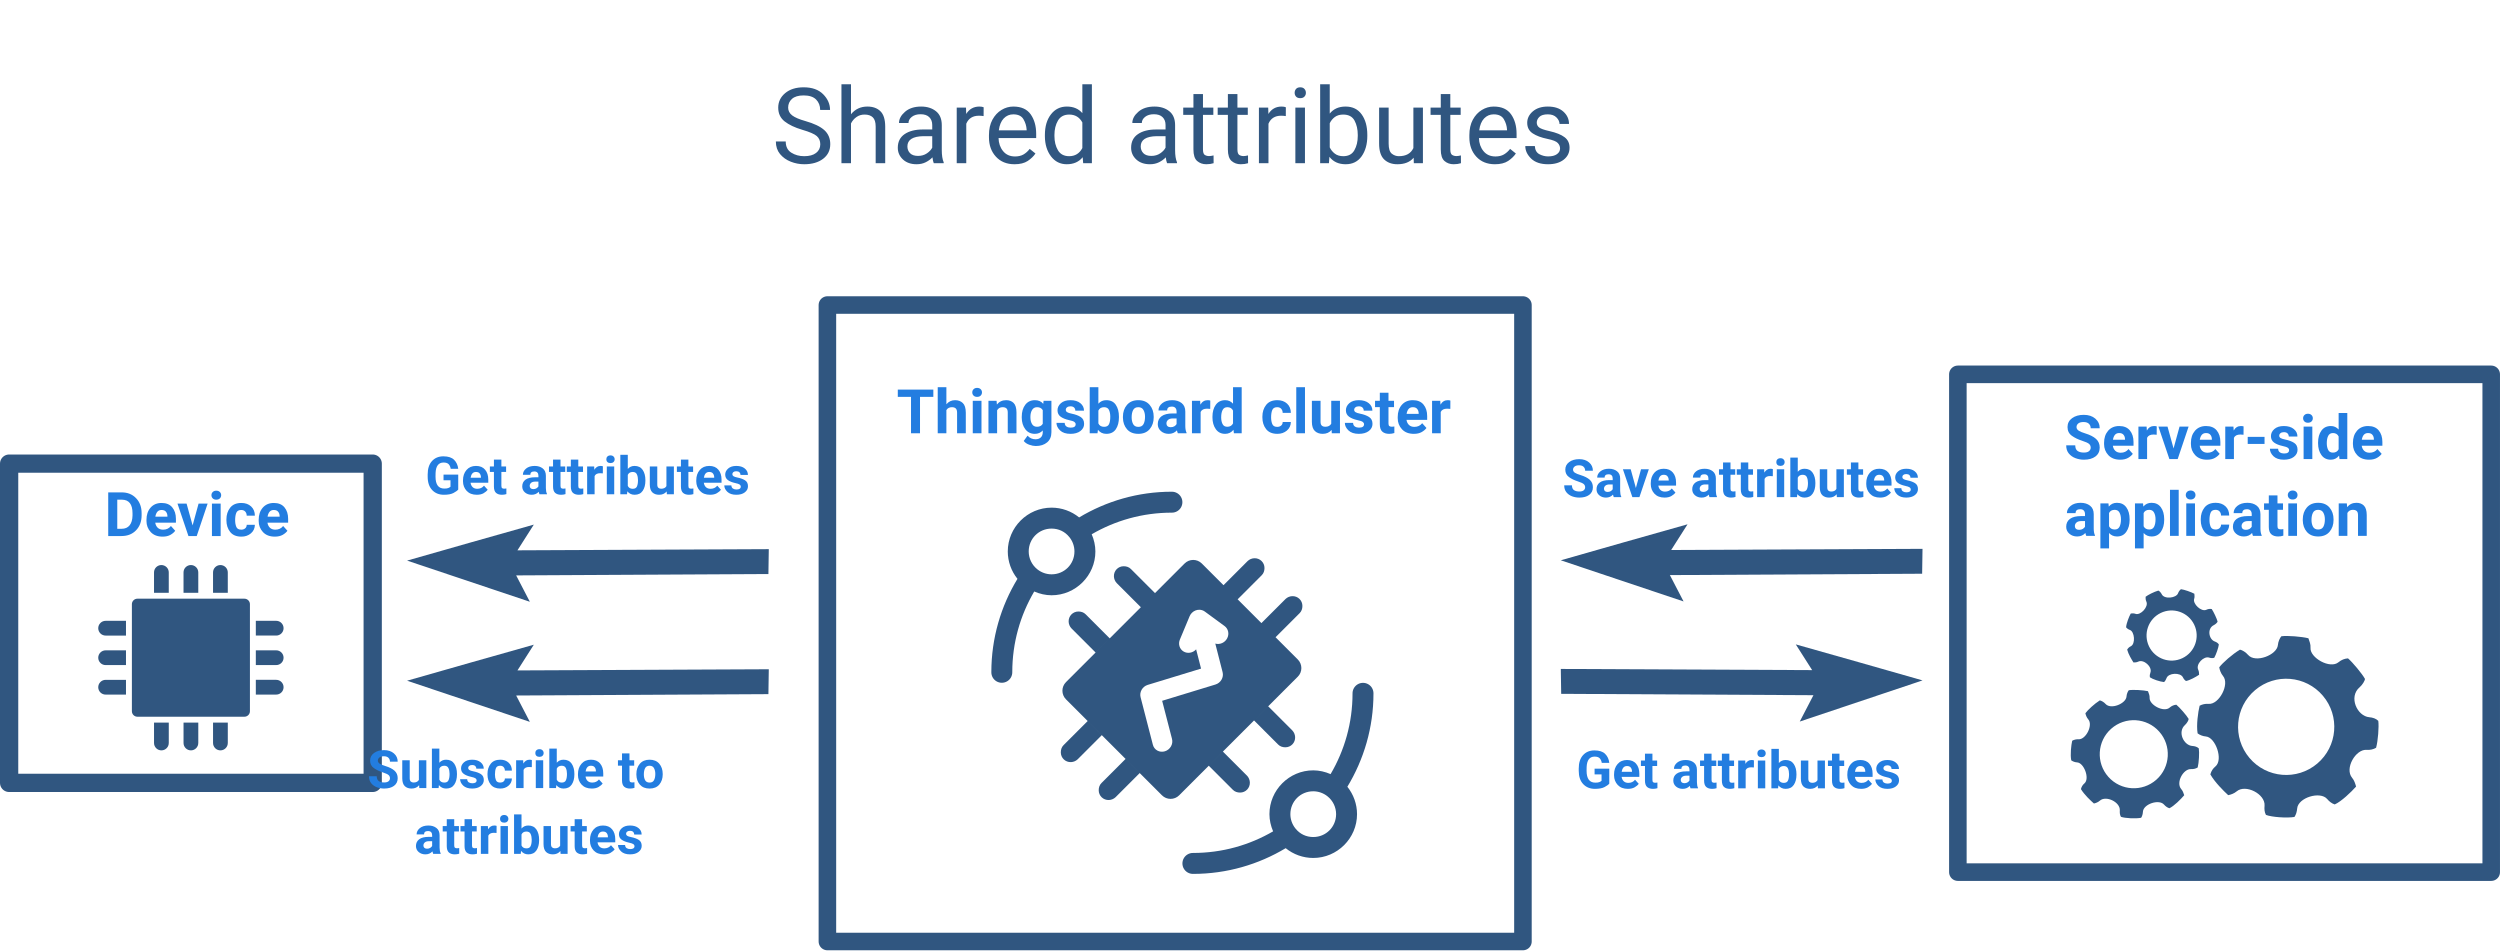
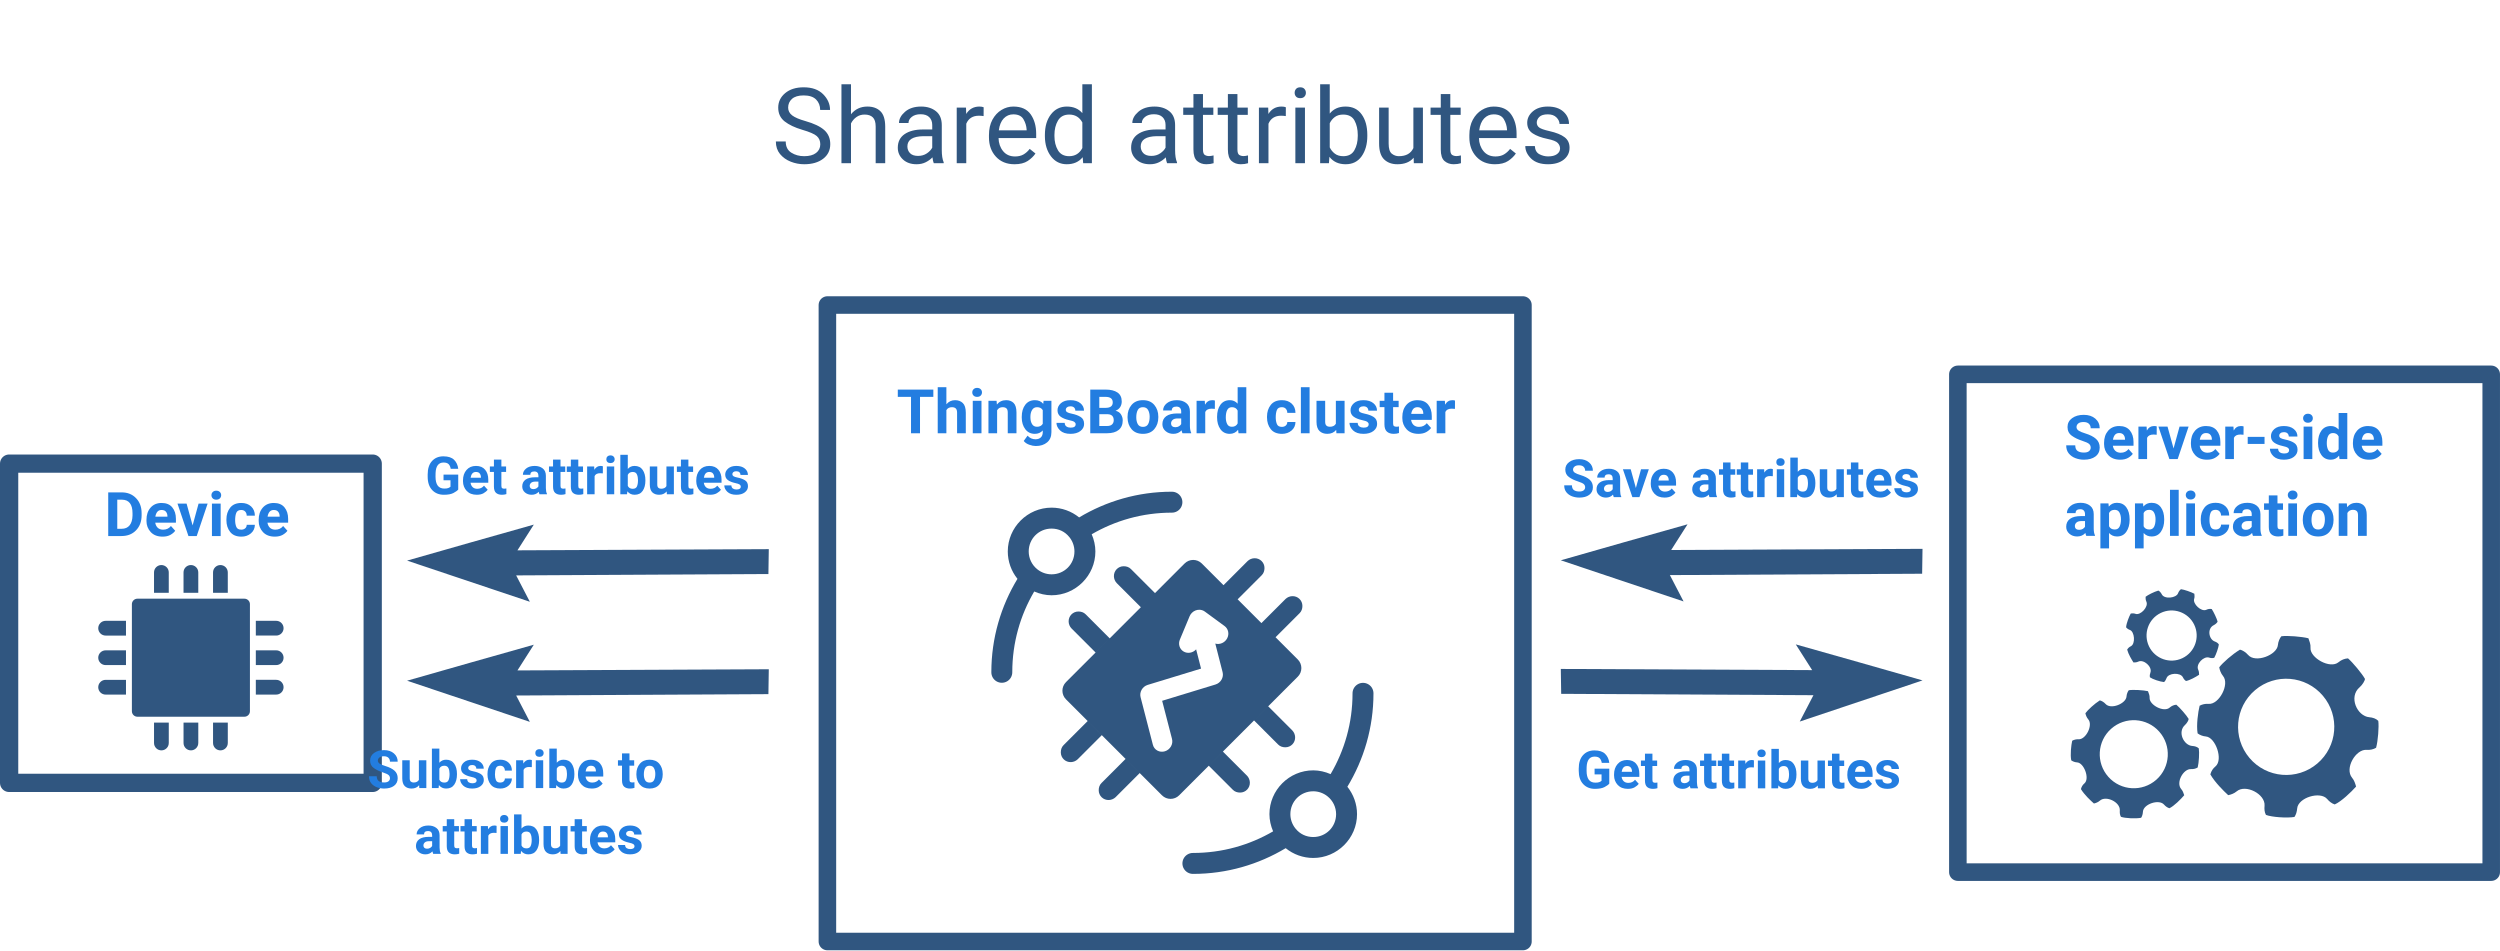
<svg xmlns="http://www.w3.org/2000/svg" id="svg2" height="270.74" width="712.29" version="1.1" viewBox="0 0 712.293 270.742">
  <g id="layer1" transform="translate(29.29 -703.32)">
    <g id="g11881">
      <g id="g9893" transform="translate(0 6.7765)">
        <g id="g4264" fill="#305680" transform="matrix(.4204 0 0 .4204 82.238 704.98)">
          <g id="g4283" transform="translate(-318.77 19.031)" fill="#305680">
            <path id="rect5324" style="color-rendering:auto;text-decoration-color:#000000;color:#000000;isolation:auto;mix-blend-mode:normal;shape-rendering:auto;solid-color:#000000;block-progression:tb;text-decoration-line:none;text-decoration-style:solid;image-rendering:auto;white-space:normal;text-indent:0;text-transform:none" d="m146.6 366.65c-2.065 0-3.739 1.674-3.739 3.739v72.522c0 2.065 1.674 3.739 3.739 3.739h72.522c2.065-0 3.739-1.674 3.739-3.739v-72.522c-0-2.065-1.674-3.739-3.739-3.739z" />
            <g id="g5386" fill-rule="evenodd" transform="translate(-257.14 294.29)">
              <path id="path5330" style="color-rendering:auto;text-decoration-color:#000000;color:#000000;isolation:auto;mix-blend-mode:normal;shape-rendering:auto;solid-color:#000000;block-progression:tb;text-decoration-line:none;text-decoration-style:solid;image-rendering:auto;white-space:normal;text-indent:0;text-transform:none" d="m419.92 49.559a5 5 0 0 0 -4.923 5.07v13.733h9.999v-13.733a5 5 0 0 0 -5.076 -5.07z" />
              <path id="path5330-6" style="color-rendering:auto;text-decoration-color:#000000;color:#000000;isolation:auto;mix-blend-mode:normal;shape-rendering:auto;solid-color:#000000;block-progression:tb;text-decoration-line:none;text-decoration-style:solid;image-rendering:auto;white-space:normal;text-indent:0;text-transform:none" d="m439.92 49.559a5 5 0 0 0 -4.923 5.07v13.733h9.999v-13.733a5 5 0 0 0 -5.076 -5.07z" />
              <path id="path5330-6-7" style="color-rendering:auto;text-decoration-color:#000000;color:#000000;isolation:auto;mix-blend-mode:normal;shape-rendering:auto;solid-color:#000000;block-progression:tb;text-decoration-line:none;text-decoration-style:solid;image-rendering:auto;white-space:normal;text-indent:0;text-transform:none" d="m459.92 49.559a5 5 0 0 0 -4.923 5.07v13.733h9.999v-13.733a5 5 0 0 0 -5.076 -5.07z" />
            </g>
            <g id="g5386-5" fill-rule="evenodd" transform="matrix(-1 0 0 -1 622.86 519.01)">
              <path id="path5330-3" style="color-rendering:auto;text-decoration-color:#000000;color:#000000;isolation:auto;mix-blend-mode:normal;shape-rendering:auto;solid-color:#000000;block-progression:tb;text-decoration-line:none;text-decoration-style:solid;image-rendering:auto;white-space:normal;text-indent:0;text-transform:none" d="m419.92 49.559a5 5 0 0 0 -4.923 5.07v13.733h9.999v-13.733a5 5 0 0 0 -5.076 -5.07z" />
              <path id="path5330-6-5" style="color-rendering:auto;text-decoration-color:#000000;color:#000000;isolation:auto;mix-blend-mode:normal;shape-rendering:auto;solid-color:#000000;block-progression:tb;text-decoration-line:none;text-decoration-style:solid;image-rendering:auto;white-space:normal;text-indent:0;text-transform:none" d="m439.92 49.559a5 5 0 0 0 -4.923 5.07v13.733h9.999v-13.733a5 5 0 0 0 -5.076 -5.07z" />
              <path id="path5330-6-7-6" style="color-rendering:auto;text-decoration-color:#000000;color:#000000;isolation:auto;mix-blend-mode:normal;shape-rendering:auto;solid-color:#000000;block-progression:tb;text-decoration-line:none;text-decoration-style:solid;image-rendering:auto;white-space:normal;text-indent:0;text-transform:none" d="m459.92 49.559a5 5 0 0 0 -4.923 5.07v13.733h9.999v-13.733a5 5 0 0 0 -5.076 -5.07z" />
            </g>
            <g id="g5386-2" fill-rule="evenodd" transform="matrix(0 -1 1 0 70.498 846.65)">
              <path id="path5330-9" style="color-rendering:auto;text-decoration-color:#000000;color:#000000;isolation:auto;mix-blend-mode:normal;shape-rendering:auto;solid-color:#000000;block-progression:tb;text-decoration-line:none;text-decoration-style:solid;image-rendering:auto;white-space:normal;text-indent:0;text-transform:none" d="m419.92 49.559a5 5 0 0 0 -4.923 5.07v13.733h9.999v-13.733a5 5 0 0 0 -5.076 -5.07z" />
              <path id="path5330-6-1" style="color-rendering:auto;text-decoration-color:#000000;color:#000000;isolation:auto;mix-blend-mode:normal;shape-rendering:auto;solid-color:#000000;block-progression:tb;text-decoration-line:none;text-decoration-style:solid;image-rendering:auto;white-space:normal;text-indent:0;text-transform:none" d="m439.92 49.559a5 5 0 0 0 -4.923 5.07v13.733h9.999v-13.733a5 5 0 0 0 -5.076 -5.07z" />
              <path id="path5330-6-7-2" style="color-rendering:auto;text-decoration-color:#000000;color:#000000;isolation:auto;mix-blend-mode:normal;shape-rendering:auto;solid-color:#000000;block-progression:tb;text-decoration-line:none;text-decoration-style:solid;image-rendering:auto;white-space:normal;text-indent:0;text-transform:none" d="m459.92 49.559a5 5 0 0 0 -4.923 5.07v13.733h9.999v-13.733a5 5 0 0 0 -5.076 -5.07z" />
            </g>
            <g id="g5386-2-7" fill-rule="evenodd" transform="matrix(0 1 -1 0 295.22 -33.352)">
              <path id="path5330-9-0" style="color-rendering:auto;text-decoration-color:#000000;color:#000000;isolation:auto;mix-blend-mode:normal;shape-rendering:auto;solid-color:#000000;block-progression:tb;text-decoration-line:none;text-decoration-style:solid;image-rendering:auto;white-space:normal;text-indent:0;text-transform:none" d="m419.92 49.559a5 5 0 0 0 -4.923 5.07v13.733h9.999v-13.733a5 5 0 0 0 -5.076 -5.07z" />
              <path id="path5330-6-1-9" style="color-rendering:auto;text-decoration-color:#000000;color:#000000;isolation:auto;mix-blend-mode:normal;shape-rendering:auto;solid-color:#000000;block-progression:tb;text-decoration-line:none;text-decoration-style:solid;image-rendering:auto;white-space:normal;text-indent:0;text-transform:none" d="m439.92 49.559a5 5 0 0 0 -4.923 5.07v13.733h9.999v-13.733a5 5 0 0 0 -5.076 -5.07z" />
              <path id="path5330-6-7-2-3" style="color-rendering:auto;text-decoration-color:#000000;color:#000000;isolation:auto;mix-blend-mode:normal;shape-rendering:auto;solid-color:#000000;block-progression:tb;text-decoration-line:none;text-decoration-style:solid;image-rendering:auto;white-space:normal;text-indent:0;text-transform:none" d="m459.92 49.559a5 5 0 0 0 -4.923 5.07v13.733h9.999v-13.733a5 5 0 0 0 -5.076 -5.07z" />
            </g>
          </g>
        </g>
        <rect id="rect6925-8-9-5-7" stroke-linejoin="round" height="90.962" width="103.59" stroke="#305680" stroke-linecap="round" y="828.64" x="-26.69" stroke-width="5.201" fill="none" />
        <text id="text4914-1-2-0-6-0" style="word-spacing:0px;letter-spacing:0px" font-weight="bold" xml:space="preserve" font-size="17.5px" line-height="125%" y="849.272" x="0.435" font-family="Roboto" fill="#237de0">
          <tspan id="tspan4916-7-0-6-5-9" x="0.435" y="849.272">Device</tspan>
        </text>
      </g>
      <g id="g10059">
        <text id="text4914-6-5-7" style="word-spacing:0px;letter-spacing:0px" font-weight="bold" xml:space="preserve" font-size="15px" line-height="125%" y="844.953" x="415.865" font-family="Roboto" fill="#237de0">
          <tspan id="tspan4916-9-0-9" x="415.865" y="844.953">Save attributes</tspan>
        </text>
        <path id="path18461-2-0-6" fill="#305680" d="m415.41 862.96c11.659 3.91 23.311 7.827 34.979 11.725-1.278-2.511-2.613-5.004-3.9-7.51l71.871-0.39 0.108-7.09-71.612 0.333c1.546-2.446 3.136-4.878 4.665-7.329-12.044 3.409-24.098 6.802-36.112 10.259z" />
        <path id="path18461-2-0-6-3" fill="#305680" d="m518.47 897.18c-11.659 3.91-23.311 7.827-34.979 11.725 1.278-2.511 2.613-5.004 3.9-7.51l-71.871-0.39-0.108-7.09 71.612 0.333c-1.546-2.446-3.136-4.878-4.665-7.329 12.044 3.409 24.098 6.802 36.112 10.259z" />
        <text id="text4914-6-5-7-6" style="word-spacing:0px;letter-spacing:0px" font-weight="bold" xml:space="preserve" font-size="15px" line-height="125%" y="927.94" x="419.833" font-family="Roboto" fill="#237de0">
          <tspan id="tspan4916-9-0-9-7" x="419.833" y="927.94">Get attributes</tspan>
        </text>
      </g>
      <g id="g9884">
        <rect id="rect6925-0" stroke-linejoin="round" height="181.34" width="198.17" stroke="#305680" stroke-linecap="round" y="790.23" x="206.45" stroke-width="5" fill="none" />
        <text id="text4914-1" style="word-spacing:0px;letter-spacing:0px" font-weight="bold" xml:space="preserve" font-size="26.216px" line-height="125%" y="826.758" x="226.163" font-family="Roboto" fill="#237de0">
-           <tspan id="tspan4916-7" font-size="17.5px" y="826.758" x="226.163">Thingsboard cluster</tspan>
+           <tspan id="tspan4916-7" font-size="17.5px" y="826.758" x="226.163">ThingsBoard cluster</tspan>
        </text>
        <g id="g4241" transform="matrix(.34024 0 0 .34024 253.16 594.24)" stroke-width="28" fill="#305680">
          <path id="path4278" style="color-rendering:auto;text-decoration-color:#000000;color:#000000;isolation:auto;mix-blend-mode:normal;shape-rendering:auto;solid-color:#000000;block-progression:tb;text-decoration-line:none;text-decoration-style:solid;image-rendering:auto;white-space:normal;text-indent:0;text-transform:none" d="m151.13 732.36c-28.363 0-54.915 7.915-77.613 21.537-6.472-5.262-14.605-8.191-23.067-8.194a8.766 8.766 0 0 0 -0.004 0c-20.154 0.001-36.679 16.528-36.678 36.682a8.766 8.766 0 0 0 0 0.011c0.01 8.415 2.927 16.483 8.103 22.927-13.83 22.83-21.87 49.58-21.87 78.17a8.766 8.766 0 1 0 17.531 0c0-24.702 6.719-47.748 18.378-67.574 4.566 1.985 9.473 3.15 14.519 3.157a8.766 8.766 0 0 0 0.012 0c20.155 0.001 36.683-16.527 36.682-36.682a8.766 8.766 0 0 0 0 -0.004c-0.002-4.999-1.139-9.863-3.083-14.397 19.717-11.484 42.585-18.095 67.085-18.095a8.766 8.766 0 1 0 0 -17.531zm-100.69 30.88c5.913 0.002 11.191 2.512 14.836 7.077a8.766 8.766 0 0 0 0.183 0.215c2.671 3.38 4.133 7.553 4.134 11.863-0.002 10.677-8.468 19.144-19.144 19.148-4.37-0.008-8.601-1.509-12-4.255a8.766 8.766 0 0 0 -0.012 -0.009c-4.514-3.633-7.136-9.098-7.144-14.893 0.003-10.677 8.47-19.144 19.148-19.146z" />
          <path id="path4486-0-9-6-9-7-6-5" style="color-rendering:auto;text-decoration-color:#000000;color:#000000;isolation:auto;mix-blend-mode:normal;shape-rendering:auto;solid-color:#000000;block-progression:tb;text-decoration-line:none;text-decoration-style:solid;image-rendering:auto;white-space:normal;text-indent:0;text-transform:none" d="m66.992 835.19c-1.492 1.558-2.366 3.71-2.258 6.071 0.096 2.045 0.913 4.02 2.337 5.518 6.805 6.856 20.223 20.223 20.223 20.223l11.844-11.83s-12.973-12.961-20.176-20.171c-1.604-1.633-3.75-2.314-6.012-2.324-2.358-0.011-4.467 0.954-5.959 2.512zm32.147 19.983-36.639 36.639c-3.975 3.976-3.975 10.421 0 14.397l18.156 18.156 31.753 31.753 30.478 30.478c3.976 3.976 10.422 3.976 14.398 0l24.791-24.791 37.914-37.914 36.639-36.639c3.975-3.976 3.975-10.422-0.001-14.398l-18.63-18.63-31.75-31.76-30.01-30c-3.976-3.975-10.421-3.975-14.397 0l-24.79 24.79-37.91 37.91zm37.911-37.91s-12.973-12.961-20.176-20.171c-1.604-1.633-3.75-2.314-6.012-2.324-4.717-0.023-8.434 3.862-8.217 8.583 0.096 2.045 0.913 4.02 2.337 5.518 6.805 6.856 20.223 20.223 20.223 20.223l11.844-11.83zm69.193 5.213s12.961-12.973 20.171-20.176c1.633-1.604 2.314-3.75 2.324-6.012 0.022-4.717-3.862-8.434-8.583-8.217-2.045 0.096-4.02 0.913-5.518 2.337-6.856 6.805-20.223 20.223-20.223 20.223l11.83 11.844zm31.753 31.753s12.961-12.973 20.171-20.176c1.633-1.604 2.314-3.75 2.324-6.012 0.022-4.717-3.862-8.434-8.583-8.217-2.045 0.096-4.02 0.913-5.518 2.337-6.856 6.805-20.223 20.223-20.223 20.223l11.83 11.844zm-18.009 69.667s12.973 12.961 20.178 20.169c1.604 1.632 3.75 2.314 6.012 2.324 4.717 0.022 8.434-3.861 8.217-8.583l-0.002 0.002c-0.096-2.045-0.914-4.021-2.338-5.519-6.805-6.856-20.222-20.222-20.222-20.222l-11.844 11.83zm-37.914 37.914s12.973 12.961 20.178 20.169c1.604 1.632 3.75 2.314 6.012 2.324 4.717 0.023 8.434-3.861 8.217-8.583h-0.002c-0.096-2.045-0.913-4.021-2.337-5.518-6.805-6.856-20.223-20.223-20.223-20.223l-11.844 11.83zm-69.667-5.687s-12.961 12.973-20.169 20.178c-1.632 1.604-2.314 3.75-2.324 6.012-0.023 4.717 3.861 8.434 8.583 8.217h-0.002c2.045-0.096 4.02-0.913 5.518-2.337 6.856-6.805 20.223-20.223 20.223-20.223l-11.82-11.84zm-31.743-31.74s-12.961 12.973-20.169 20.178c-1.632 1.604-2.314 3.75-2.324 6.012-0.023 4.717 3.861 8.434 8.583 8.217h-0.002c2.045-0.096 4.02-0.913 5.518-2.337 6.856-6.805 20.223-20.223 20.223-20.223l-11.829-11.85zm87.237-90.554c1.679-1.706 3.967-2.66 6.297-2.626 1.663 0.024 3.253 0.55 4.562 1.51l16.499 12.1c3.201 2.297 4.144 6.659 2.231 10.312-1.914 3.653-6.123 5.524-9.951 4.423l6.124 23.948c1.113 4.352-1.564 8.968-5.983 10.317l-44.642 13.631 8.246 31.883c1.173 4.37-1.502 9.044-5.955 10.407s-8.976-1.111-10.068-5.505l-10.282-39.769c-1.127-4.356 1.549-8.985 5.976-10.338l44.661-13.637-4.122-16.118c-2.763 3.064-7.234 3.808-10.586 1.762-3.353-2.047-4.614-6.29-2.986-10.047l8.117-19.454c0.433-1.038 1.067-1.989 1.862-2.797z" fill-rule="evenodd" />
          <path id="path4278-5" style="color-rendering:auto;text-decoration-color:#000000;color:#000000;isolation:auto;mix-blend-mode:normal;shape-rendering:auto;solid-color:#000000;block-progression:tb;text-decoration-line:none;text-decoration-style:solid;image-rendering:auto;white-space:normal;text-indent:0;text-transform:none" d="m168.87 1052.4c28.363 0 54.915-7.915 77.614-21.538 6.472 5.262 14.605 8.192 23.067 8.194a8.766 8.766 0 0 0 0.004 0c20.155-0.001 36.68-16.528 36.679-36.682a8.766 8.766 0 0 0 0 -0.011c-0.01-8.415-2.927-16.484-8.103-22.927 13.825-22.82 21.866-49.572 21.866-78.162a8.766 8.766 0 1 0 -17.531 0c0 24.703-6.719 47.749-18.378 67.575-4.566-1.985-9.473-3.15-14.519-3.157a8.766 8.766 0 0 0 -0.012 0c-20.155-0.001-36.683 16.527-36.682 36.682 0.002 4.999 1.139 9.863 3.083 14.397-19.717 11.484-42.586 18.095-67.086 18.095a8.766 8.766 0 1 0 0 17.531zm100.69-30.875c-5.913 0-11.191-2.512-14.836-7.077a8.766 8.766 0 0 0 -0.183 -0.215c-2.671-3.38-4.133-7.553-4.134-11.863 0.002-10.677 8.468-19.144 19.144-19.148 4.37 0.008 8.601 1.509 12 4.255a8.766 8.766 0 0 0 0.012 0.009c4.514 3.633 7.136 9.098 7.144 14.893-0.003 10.677-8.47 19.145-19.148 19.146z" />
        </g>
      </g>
      <g id="g9874" transform="translate(0 1.3865)">
        <rect id="rect6925-0-6" stroke-linejoin="round" height="141.83" width="151.96" stroke="#305680" stroke-linecap="round" y="808.59" x="528.54" stroke-width="5" fill="none" />
        <text id="text4914-1-2" style="word-spacing:0px;letter-spacing:0px" font-weight="bold" xml:space="preserve" font-size="17.5px" line-height="125%" y="832.738" x="558.814" font-family="Roboto" fill="#237de0">
          <tspan id="tspan4916-7-9" y="832.738" x="558.814">Server-side</tspan>
          <tspan id="tspan9850" y="854.613" x="558.814">application</tspan>
        </text>
        <g id="g22342" fill-rule="evenodd" transform="matrix(1.0419 -1.3599 1.3599 1.0419 -910.72 545.49)" clip-rule="evenodd" fill="#305680">
          <path id="path4298-8-9-2" d="m363.34 833.96c1.696 0.369 3.836-2.95 2.978-4.285-0.281-0.439-0.421-0.928-0.431-1.414 0.916-0.995 2.862-2.105 3.857-2.532 0.458 0.21 0.863 0.548 1.155 1.004 0.936 1.458 4.754 0.82 5.135-0.925 0.119-0.545 0.486-1.091 0.766-1.377 0.96-0.001 3.026 0.398 4.426 0.955 0.179 0.357 0.247 1.032 0.127 1.58-0.402 1.846 2.917 3.856 4.314 2.959 0.467-0.3 1.125-0.463 1.507-0.432 0.727 0.706 2.04 2.759 2.474 3.776-0.281 0.417-0.558 0.928-1.04 1.237-1.397 0.898-0.866 4.77 0.929 5.161 0.59 0.129 1.114 0.449 1.464 0.861-0.052 0.999-0.601 3.422-0.993 4.311-0.226 0.181-1.063 0.272-1.63 0.148-2.443-0.532-4.084 2.607-2.993 4.307 0.308 0.48 0.503 1.027 0.43 1.552-0.693 0.701-2.691 1.997-3.774 2.43-0.471-0.177-0.928-0.557-1.237-1.039-0.975-1.519-4.726-1.065-5.161 0.93-0.113 0.519-0.428 0.964-0.749 1.394-1.274-0.095-3.487-0.446-4.519-1.011-0.178-0.489-0.162-1.034-0.051-1.541 0.381-1.746-2.76-3.986-4.278-3.011-0.424 0.273-0.928 0.48-1.401 0.5-0.935-0.88-2.307-2.954-2.611-3.971 0.23-0.509 0.631-0.827 1.071-1.111 1.64-1.052 0.971-4.723-0.924-5.135-0.519-0.114-0.994-0.411-1.358-0.731 0.106-1.103 0.343-3.05 0.94-4.462 0.581-0.229 1.029-0.246 1.577-0.127zm4.549 3.63c-0.942 4.318 1.796 8.581 6.114 9.522 4.318 0.94 8.581-1.798 9.522-6.116 0.941-4.318-1.796-8.581-6.114-9.522-4.318-0.941-8.581 1.797-9.522 6.116z" />
          <path id="path4298-3-7-2-5" d="m370.63 810.63c0.807 0.407 2.319-0.988 2.06-1.774-0.085-0.258-0.092-0.523-0.033-0.769 0.592-0.383 1.718-0.689 2.276-0.775 0.204 0.166 0.364 0.389 0.452 0.657 0.282 0.857 2.292 1.033 2.711 0.202 0.131-0.26 0.387-0.487 0.566-0.595 0.484 0.125 1.475 0.595 2.108 1.058 0.044 0.204-0.01 0.553-0.142 0.814-0.443 0.879 0.969 2.325 1.791 2.055 0.274-0.09 0.628-0.087 0.816-0.022 0.275 0.451 0.67 1.657 0.756 2.227-0.196 0.174-0.402 0.395-0.685 0.488-0.822 0.271-1.058 2.293-0.204 2.725 0.281 0.142 0.504 0.372 0.626 0.625-0.156 0.497-0.749 1.648-1.062 2.045-0.138 0.062-0.572-0.001-0.842-0.138-1.163-0.587-2.4 0.783-2.071 1.783 0.093 0.283 0.12 0.584 0.015 0.839-0.441 0.263-1.617 0.657-2.22 0.735-0.214-0.151-0.396-0.402-0.489-0.685-0.294-0.893-2.245-1.153-2.724-0.203-0.125 0.247-0.342 0.431-0.56 0.606-0.63-0.214-1.701-0.679-2.148-1.099-0.026-0.27 0.053-0.543 0.175-0.784 0.419-0.831-0.873-2.37-1.766-2.076-0.25 0.082-0.531 0.121-0.772 0.07-0.357-0.566-0.779-1.791-0.8-2.343 0.183-0.227 0.426-0.335 0.685-0.421 0.965-0.317 1.105-2.256 0.203-2.711-0.247-0.125-0.448-0.337-0.59-0.546 0.197-0.543 0.57-1.494 1.055-2.128 0.323-0.04 0.551 0.01 0.812 0.141zm1.822 2.424c-1.037 2.056-0.211 4.563 1.844 5.6 2.056 1.037 4.563 0.21 5.6-1.845s0.211-4.563-1.844-5.599c-2.056-1.037-4.563-0.211-5.6 1.845z" />
          <path id="path4298-3-6-9-2-7" d="m347.84 818.38c1.206 0.232 2.662-2.152 2.033-3.082-0.206-0.306-0.314-0.649-0.329-0.993 0.631-0.719 1.988-1.538 2.685-1.857 0.328 0.141 0.62 0.373 0.834 0.69 0.687 1.015 3.377 0.499 3.616-0.742 0.075-0.388 0.325-0.78 0.518-0.987 0.679-0.017 2.147 0.23 3.147 0.6 0.133 0.25 0.193 0.726 0.117 1.115-0.253 1.312 2.129 2.678 3.102 2.019 0.325-0.22 0.788-0.347 1.058-0.332 0.526 0.487 1.49 1.916 1.815 2.628-0.192 0.3-0.379 0.666-0.714 0.892-0.973 0.659-0.531 3.388 0.745 3.634 0.42 0.081 0.796 0.299 1.05 0.584-0.02 0.707-0.367 2.43-0.629 3.066-0.157 0.132-0.747 0.211-1.151 0.133-1.737-0.335-2.844 1.914-2.043 3.097 0.226 0.335 0.373 0.718 0.331 1.09-0.478 0.508-1.869 1.458-2.628 1.783-0.336-0.117-0.666-0.378-0.893-0.714-0.715-1.058-3.361-0.673-3.634 0.746-0.071 0.369-0.287 0.689-0.506 0.999-0.903-0.045-2.474-0.256-3.213-0.638-0.134-0.343-0.132-0.728-0.062-1.089 0.239-1.241-2.02-2.772-3.077-2.056-0.295 0.2-0.648 0.355-0.983 0.377-0.677-0.606-1.682-2.05-1.914-2.764 0.154-0.364 0.432-0.596 0.739-0.804 1.142-0.772 0.606-3.357-0.741-3.616-0.369-0.071-0.71-0.273-0.973-0.494 0.056-0.782 0.19-2.163 0.588-3.172 0.407-0.172 0.724-0.192 1.113-0.117zm3.279 2.49c-0.592 3.07 1.417 6.038 4.487 6.63 3.07 0.591 6.038-1.419 6.63-4.489 0.592-3.07-1.417-6.038-4.487-6.63-3.07-0.592-6.038 1.418-6.63 4.488z" />
        </g>
      </g>
      <g id="g11025">
        <text id="text4914-6-5-7-4" style="word-spacing:0px;letter-spacing:0px" font-weight="bold" xml:space="preserve" font-size="15px" line-height="125%" y="844.149" x="91.874" font-family="Roboto" fill="#237de0">
          <tspan id="tspan4916-9-0-9-3" x="91.874" y="844.149">Get attributes</tspan>
        </text>
        <g id="g11021" fill="#305680" transform="translate(0 9.4681)">
          <path id="path18461-2-0-6-33" d="m86.693 853.58c11.659 3.91 23.311 7.827 34.979 11.725-1.278-2.511-2.613-5.004-3.9-7.51l71.871-0.39 0.108-7.09-71.612 0.333c1.546-2.446 3.136-4.878 4.665-7.329-12.044 3.409-24.098 6.802-36.112 10.259z" />
          <path id="path18461-2-0-6-3-8" d="m86.693 887.8c11.659 3.91 23.311 7.827 34.979 11.725-1.278-2.511-2.613-5.004-3.9-7.51l71.871-0.39 0.108-7.09-71.612 0.333c1.546-2.446 3.136-4.878 4.665-7.329-12.044 3.409-24.098 6.802-36.112 10.259z" />
        </g>
        <text id="text4914-6-5-7-6-6" style="word-spacing:0px;letter-spacing:0px;text-anchor:middle;text-align:center" font-weight="bold" xml:space="preserve" font-size="15px" line-height="125%" y="927.851" x="138.222" font-family="Roboto" fill="#237de0">
          <tspan id="tspan4916-9-0-9-7-0" x="138.222" y="927.851">Subscribe to</tspan>
          <tspan id="tspan10891" x="138.222" y="946.601">attributes</tspan>
        </text>
      </g>
    </g>
    <text id="text5032" style="word-spacing:0px;letter-spacing:0px" xml:space="preserve" font-size="30px" line-height="125%" y="749.822" x="190.577" font-family="Roboto" fill="#305680">
      <tspan id="tspan5034" x="190.577" y="749.822">Shared attributes</tspan>
    </text>
  </g>
</svg>
